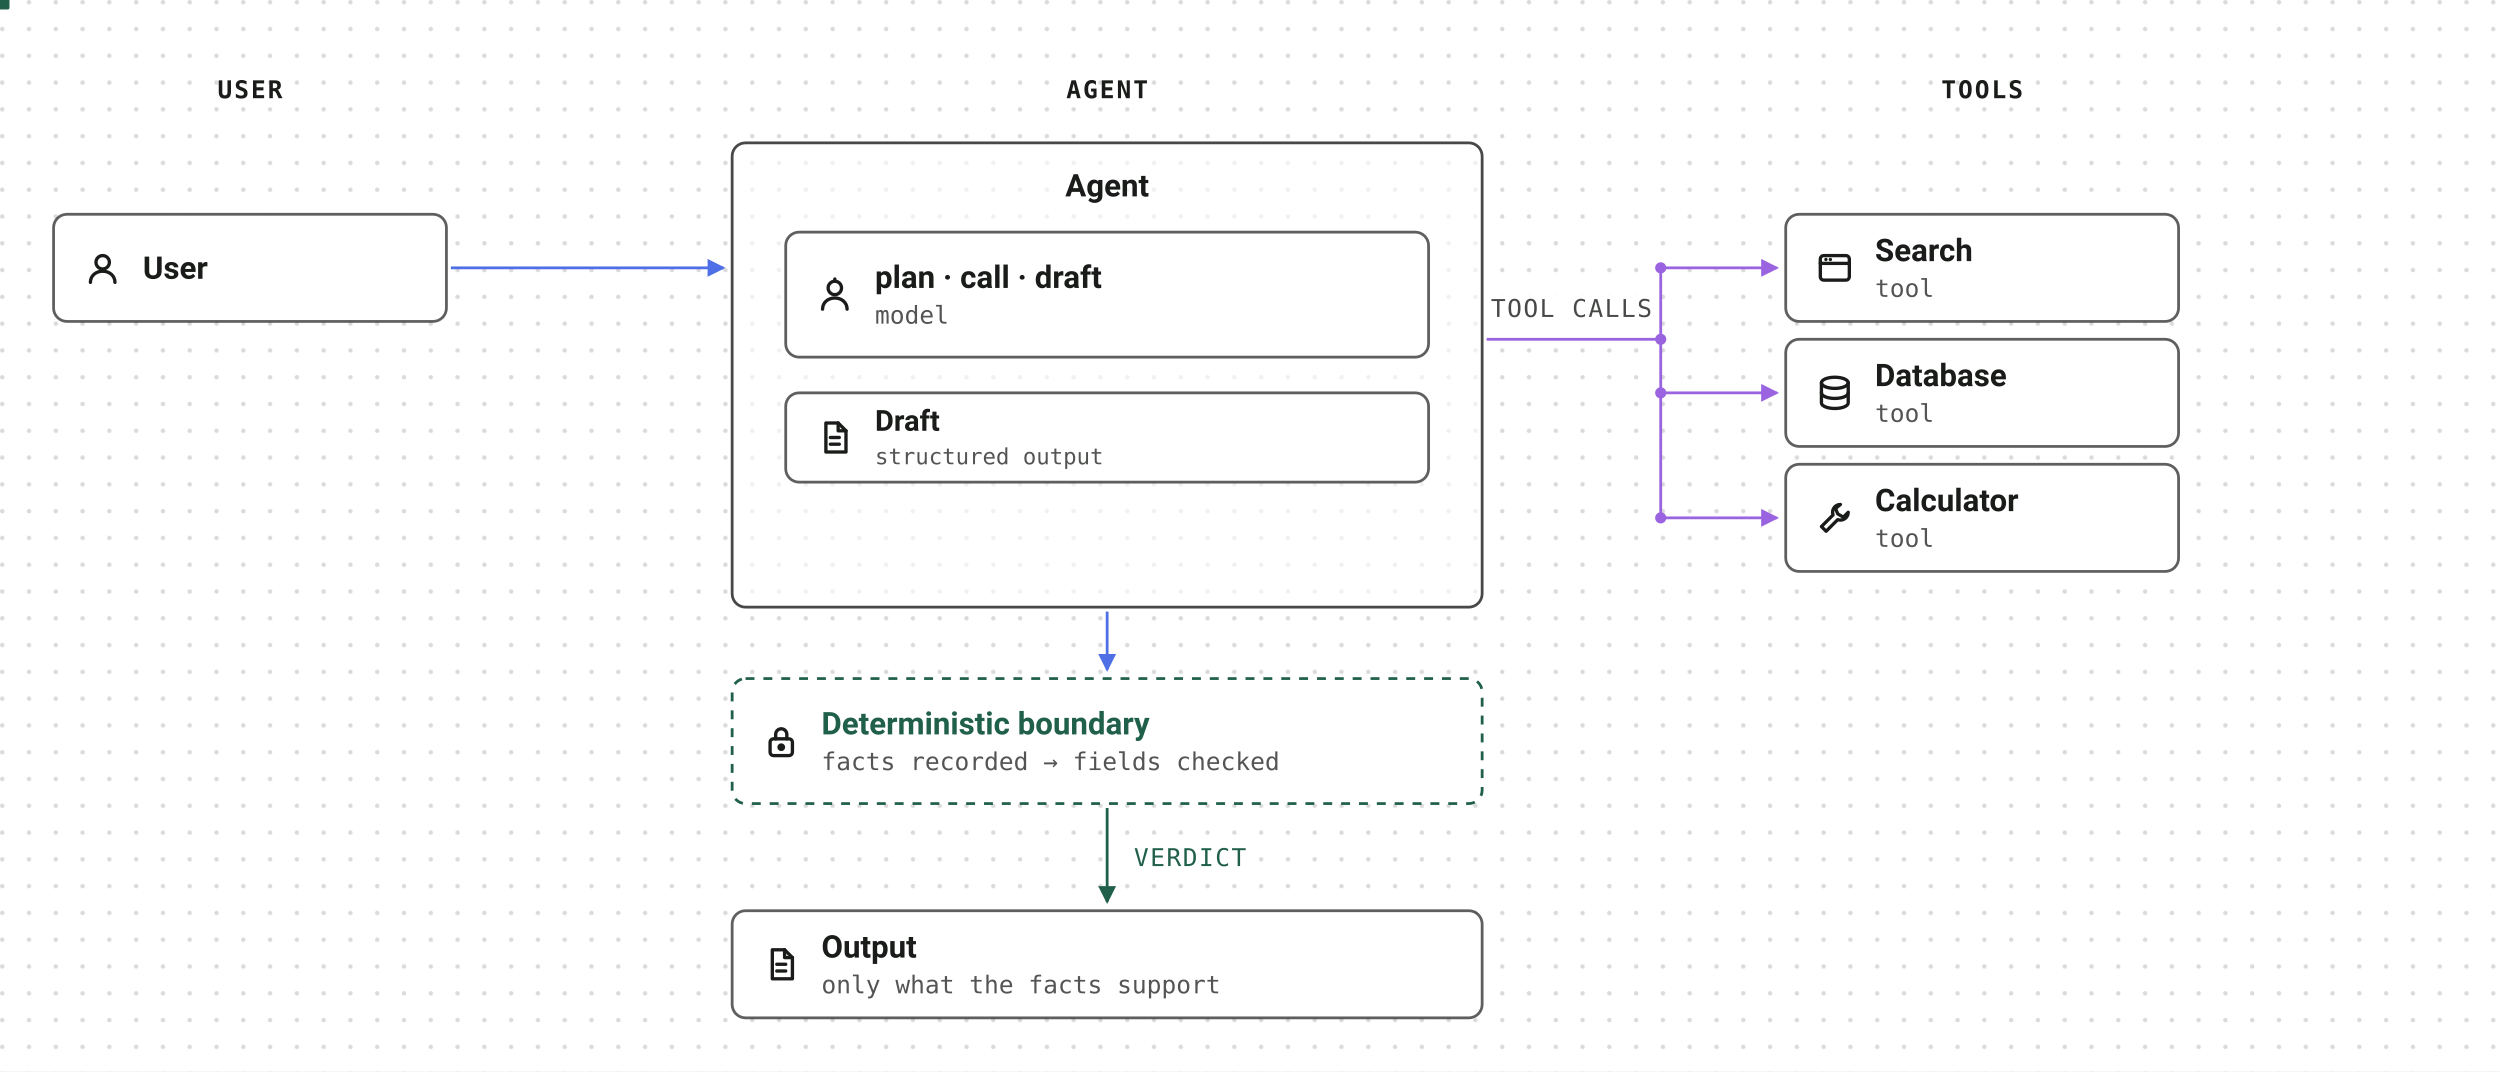
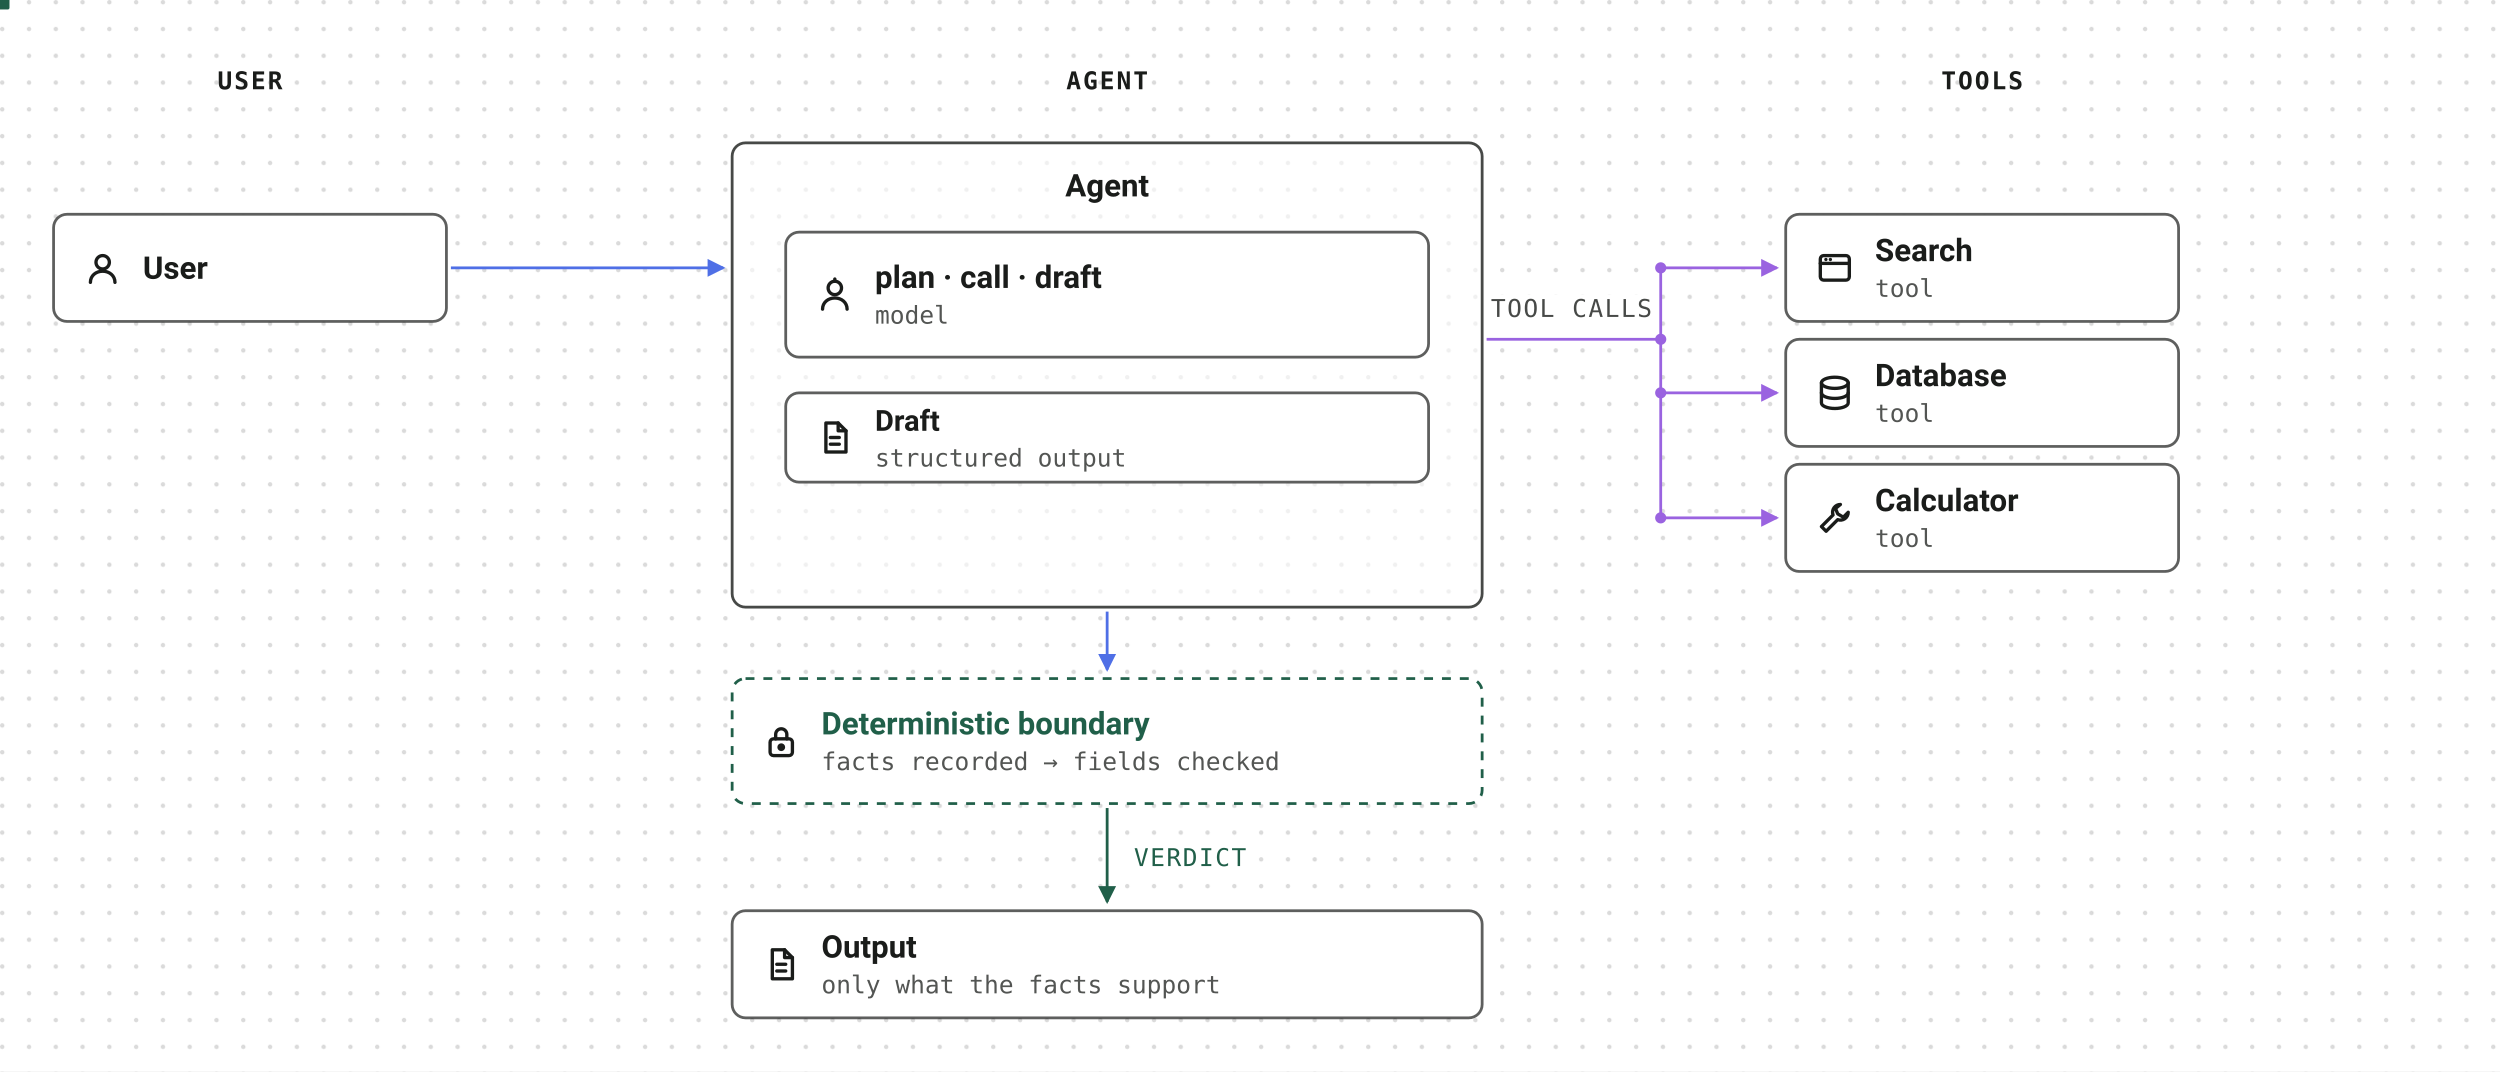
<svg xmlns="http://www.w3.org/2000/svg" viewBox="0 0 1120 480" width="1120" height="480" color="#1a1c1a" font-family="system-ui, -apple-system, 'Segoe UI', Roboto, sans-serif">
  <style>text{user-select:none}</style>
  <defs>
    <pattern id="uipack-static-dots" width="12" height="12" patternUnits="userSpaceOnUse">
      <circle cx="1" cy="1" r="1" fill="rgba(26, 28, 26, 0.16)" />
    </pattern>
  </defs>
  <rect x="0" y="0" width="1120" height="480" fill="#ffffff" />
  <rect x="0" y="0" width="1120" height="480" fill="url(#uipack-static-dots)" />
  <g transform="translate(0,0)">
    <defs>
-       <marker id="agentloop-head" markerWidth="8" markerHeight="8" refX="7" refY="4" orient="auto-start-reverse" markerUnits="userSpaceOnUse">
+       <marker id="m-agentloop-head" markerWidth="8" markerHeight="8" refX="7" refY="4" orient="auto-start-reverse" markerUnits="userSpaceOnUse">
        <path d="M0,0 L8,4 L0,8 z" fill="currentColor" />
      </marker>
-       <marker id="agentloop-head-accent" markerWidth="8" markerHeight="8" refX="7" refY="4" orient="auto-start-reverse" markerUnits="userSpaceOnUse">
+       <marker id="m-agentloop-head-accent" markerWidth="8" markerHeight="8" refX="7" refY="4" orient="auto-start-reverse" markerUnits="userSpaceOnUse">
        <path d="M0,0 L8,4 L0,8 z" fill="#205f49" />
      </marker>
-       <marker id="agentloop-head-request" markerWidth="8" markerHeight="8" refX="7" refY="4" orient="auto-start-reverse" markerUnits="userSpaceOnUse">
+       <marker id="m-agentloop-head-request" markerWidth="8" markerHeight="8" refX="7" refY="4" orient="auto-start-reverse" markerUnits="userSpaceOnUse">
        <path d="M0,0 L8,4 L0,8 z" fill="#4f6fe6" />
      </marker>
-       <marker id="agentloop-head-response" markerWidth="8" markerHeight="8" refX="7" refY="4" orient="auto-start-reverse" markerUnits="userSpaceOnUse">
+       <marker id="m-agentloop-head-response" markerWidth="8" markerHeight="8" refX="7" refY="4" orient="auto-start-reverse" markerUnits="userSpaceOnUse">
        <path d="M0,0 L8,4 L0,8 z" fill="#3fb27f" />
      </marker>
-       <marker id="agentloop-head-change" markerWidth="8" markerHeight="8" refX="7" refY="4" orient="auto-start-reverse" markerUnits="userSpaceOnUse">
+       <marker id="m-agentloop-head-change" markerWidth="8" markerHeight="8" refX="7" refY="4" orient="auto-start-reverse" markerUnits="userSpaceOnUse">
        <path d="M0,0 L8,4 L0,8 z" fill="#9a63e0" />
      </marker>
    </defs>
    <g data-uipack="lane">
-       <text x="112" y="44" text-anchor="middle" font-size="11" font-weight="700" font-family="ui-monospace, 'SFMono-Regular', Menlo, Consolas, monospace" letter-spacing=".08em" fill="currentColor">USER</text>
+       <text x="112" y="40" text-anchor="middle" font-size="11" font-weight="700" font-family="ui-monospace, 'SFMono-Regular', Menlo, Consolas, monospace" letter-spacing=".08em" fill="currentColor">USER</text>
    </g>
    <g data-uipack="lane">
-       <text x="496" y="44" text-anchor="middle" font-size="11" font-weight="700" font-family="ui-monospace, 'SFMono-Regular', Menlo, Consolas, monospace" letter-spacing=".08em" fill="currentColor">AGENT</text>
+       <text x="496" y="40" text-anchor="middle" font-size="11" font-weight="700" font-family="ui-monospace, 'SFMono-Regular', Menlo, Consolas, monospace" letter-spacing=".08em" fill="currentColor">AGENT</text>
    </g>
    <g data-uipack="lane">
-       <text x="888" y="44" text-anchor="middle" font-size="11" font-weight="700" font-family="ui-monospace, 'SFMono-Regular', Menlo, Consolas, monospace" letter-spacing=".08em" fill="currentColor">TOOLS</text>
+       <text x="888" y="40" text-anchor="middle" font-size="11" font-weight="700" font-family="ui-monospace, 'SFMono-Regular', Menlo, Consolas, monospace" letter-spacing=".08em" fill="currentColor">TOOLS</text>
    </g>
    <g data-uipack="node" data-flow="ask">
      <rect x="24" y="96" width="176" height="48" rx="6" fill="#ffffff" stroke="currentColor" stroke-opacity="0.7" stroke-width="1.25" />
      <g transform="translate(38, 112)" fill="none" stroke="currentColor" stroke-width="1.5" stroke-linecap="round" stroke-linejoin="round">
        <circle cx="8" cy="5.5" r="3" />
        <path d="M2.5 14.5c0-3 2.5-5 5.5-5s5.5 2 5.5 5" />
      </g>
      <text x="64" y="124.9" text-anchor="start" font-size="14" font-weight="600" fill="currentColor">User</text>
    </g>
    <g data-uipack="group" data-flow="ask tools check">
      <rect x="328" y="64" width="336" height="208" rx="6" fill="#ffffff" fill-opacity="0.6" stroke="currentColor" stroke-opacity="0.8" stroke-width="1.25" />
      <text x="496" y="88" text-anchor="middle" font-size="14" font-weight="600" fill="currentColor">Agent</text>
      <g data-uipack="node" data-flow="ask tools">
        <rect x="352" y="104" width="288" height="56" rx="6" fill="#ffffff" stroke="currentColor" stroke-opacity="0.7" stroke-width="1.25" />
        <g transform="translate(366, 124)" fill="none" stroke="currentColor" stroke-width="1.5" stroke-linecap="round" stroke-linejoin="round">
          <circle cx="8" cy="5" r="3" />
          <path d="M2.5 14.5c0-3 2.5-5 5.5-5s5.5 2 5.5 5" />
          <path d="M8 1v1" />
        </g>
        <text x="392" y="129" text-anchor="start" font-size="14" font-weight="600" fill="currentColor">plan · call · draft</text>
        <text x="392" y="145" text-anchor="start" font-size="11" font-family="ui-monospace, 'SFMono-Regular', Menlo, Consolas, monospace" fill="currentColor" fill-opacity="0.75">model</text>
      </g>
      <g data-uipack="node" data-flow="check">
        <rect x="352" y="176" width="288" height="40" rx="6" fill="#ffffff" stroke="currentColor" stroke-opacity="0.7" stroke-width="1.25" />
        <g transform="translate(366, 188)" fill="none" stroke="currentColor" stroke-width="1.5" stroke-linecap="round" stroke-linejoin="round">
          <path d="M4 1.5h5.5L13 5v9.5H4z" />
          <path d="M9.5 1.5V5H13M6 8h4M6 11h4" />
        </g>
        <text x="392" y="193" text-anchor="start" font-size="13" font-weight="600" fill="currentColor">Draft</text>
-         <text x="392" y="208" text-anchor="start" font-size="10" font-family="ui-monospace, 'SFMono-Regular', Menlo, Consolas, monospace" fill="currentColor" fill-opacity="0.75">structured output</text>
+         <text x="392" y="209" text-anchor="start" font-size="11" font-family="ui-monospace, 'SFMono-Regular', Menlo, Consolas, monospace" fill="currentColor" fill-opacity="0.75">structured output</text>
      </g>
    </g>
    <g data-uipack="node" data-flow="tools">
      <rect x="800" y="96" width="176" height="48" rx="6" fill="#ffffff" stroke="currentColor" stroke-opacity="0.7" stroke-width="1.25" />
      <g transform="translate(814, 112)" fill="none" stroke="currentColor" stroke-width="1.5" stroke-linecap="round" stroke-linejoin="round">
        <rect x="1.5" y="2.5" width="13" height="11" rx="1.5" />
        <path d="M1.5 6h13M4 4.25h.01M6 4.25h.01" />
      </g>
      <text x="840" y="117" text-anchor="start" font-size="14" font-weight="600" fill="currentColor">Search</text>
      <text x="840" y="133" text-anchor="start" font-size="11" font-family="ui-monospace, 'SFMono-Regular', Menlo, Consolas, monospace" fill="currentColor" fill-opacity="0.75">tool</text>
    </g>
    <g data-uipack="node" data-flow="tools">
      <rect x="800" y="152" width="176" height="48" rx="6" fill="#ffffff" stroke="currentColor" stroke-opacity="0.7" stroke-width="1.25" />
      <g transform="translate(814, 168)" fill="none" stroke="currentColor" stroke-width="1.5" stroke-linecap="round" stroke-linejoin="round">
        <ellipse cx="8" cy="3.5" rx="6" ry="2.5" />
        <path d="M2 3.5v9c0 1.4 2.7 2.5 6 2.5s6-1.1 6-2.5v-9" />
        <path d="M2 8c0 1.4 2.7 2.5 6 2.5s6-1.1 6-2.5" />
      </g>
      <text x="840" y="173" text-anchor="start" font-size="14" font-weight="600" fill="currentColor">Database</text>
      <text x="840" y="189" text-anchor="start" font-size="11" font-family="ui-monospace, 'SFMono-Regular', Menlo, Consolas, monospace" fill="currentColor" fill-opacity="0.75">tool</text>
    </g>
    <g data-uipack="node" data-flow="tools">
      <rect x="800" y="208" width="176" height="48" rx="6" fill="#ffffff" stroke="currentColor" stroke-opacity="0.7" stroke-width="1.25" />
      <g transform="translate(814, 224)" fill="none" stroke="currentColor" stroke-width="1.5" stroke-linecap="round" stroke-linejoin="round">
        <path d="M10.5 2a3.5 3.5 0 0 0-3.3 4.7L2 11.9l2.1 2.1 5.2-5.2A3.5 3.5 0 0 0 14 5.5L11.8 7.7 9.3 6.2l-1-2.4z" />
      </g>
      <text x="840" y="229" text-anchor="start" font-size="14" font-weight="600" fill="currentColor">Calculator</text>
      <text x="840" y="245" text-anchor="start" font-size="11" font-family="ui-monospace, 'SFMono-Regular', Menlo, Consolas, monospace" fill="currentColor" fill-opacity="0.75">tool</text>
    </g>
-     <path data-uipack="connector" data-flow="ask" data-kind="request" d="M202,120 L324,120" fill="none" stroke="#4f6fe6" stroke-opacity="1" stroke-width="1.25" marker-end="url(#agentloop-head-request)" />
+     <path data-uipack="connector" data-flow="ask" data-kind="request" d="M202,120 L324,120" fill="none" stroke="#4f6fe6" stroke-opacity="1" stroke-width="1.25" marker-end="url(#m-agentloop-head-request)" />
    <g data-uipack="packet" data-flow="ask" data-kind="request">
      <rect x="-5" y="-5" width="10" height="10" rx="1.5" fill="#4f6fe6" stroke="#ffffff" stroke-width="1.5" />
-       <animateMotion dur="2s" begin="0s" repeatCount="indefinite" path="M202,120 L316,120" calcMode="linear" />
+       <animateMotion dur="2s" begin="0s" repeatCount="indefinite" path="M207,120 L316,120" calcMode="linear" />
    </g>
    <g data-uipack="packet" data-flow="ask" data-kind="response">
      <circle cx="0" cy="0" r="5" fill="#3fb27f" stroke="#ffffff" stroke-width="1.5" />
-       <animateMotion dur="2s" begin="-1s" repeatCount="indefinite" path="M326,120 L212,120" calcMode="linear" />
+       <animateMotion dur="2s" begin="-1s" repeatCount="indefinite" path="M316,120 L207,120" calcMode="linear" />
    </g>
    <g data-uipack="bus" data-kind="change">
      <path data-uipack="connector" data-kind="change" d="M744,120 L744,232" fill="none" stroke="#9a63e0" stroke-opacity="1" stroke-width="1.25" />
-       <path data-uipack="connector" data-flow="tools" data-kind="change" d="M744,120 L796,120" fill="none" stroke="#9a63e0" stroke-opacity="1" stroke-width="1.25" marker-end="url(#agentloop-head-change)" />
-       <path data-uipack="connector" data-flow="tools" data-kind="change" d="M744,176 L796,176" fill="none" stroke="#9a63e0" stroke-opacity="1" stroke-width="1.25" marker-end="url(#agentloop-head-change)" />
-       <path data-uipack="connector" data-flow="tools" data-kind="change" d="M744,232 L796,232" fill="none" stroke="#9a63e0" stroke-opacity="1" stroke-width="1.25" marker-end="url(#agentloop-head-change)" />
+       <path data-uipack="connector" data-flow="tools" data-kind="change" d="M744,120 L796,120" fill="none" stroke="#9a63e0" stroke-opacity="1" stroke-width="1.25" marker-end="url(#m-agentloop-head-change)" />
+       <path data-uipack="connector" data-flow="tools" data-kind="change" d="M744,176 L796,176" fill="none" stroke="#9a63e0" stroke-opacity="1" stroke-width="1.25" marker-end="url(#m-agentloop-head-change)" />
+       <path data-uipack="connector" data-flow="tools" data-kind="change" d="M744,232 L796,232" fill="none" stroke="#9a63e0" stroke-opacity="1" stroke-width="1.25" marker-end="url(#m-agentloop-head-change)" />
      <path data-uipack="connector" data-flow="tools" data-kind="change" d="M744,152 L666,152" fill="none" stroke="#9a63e0" stroke-opacity="1" stroke-width="1.25" />
      <circle data-uipack="junction" cx="744" cy="120" r="2.5" fill="#9a63e0" fill-opacity="1" />
      <circle data-uipack="junction" cx="744" cy="176" r="2.5" fill="#9a63e0" fill-opacity="1" />
      <circle data-uipack="junction" cx="744" cy="232" r="2.5" fill="#9a63e0" fill-opacity="1" />
      <circle data-uipack="junction" cx="744" cy="152" r="2.5" fill="#9a63e0" fill-opacity="1" />
    </g>
    <g data-uipack="packet" data-flow="tools" data-kind="change">
      <path d="M0,-6 L6,0 L0,6 L-6,0 Z" fill="#9a63e0" stroke="#ffffff" stroke-width="1.5" />
-       <animateMotion dur="1.8s" begin="0s" repeatCount="indefinite" path="M742,152 L676,152" calcMode="linear" />
+       <animateMotion dur="1.8s" begin="0s" repeatCount="indefinite" path="M737,152 L676,152" calcMode="linear" />
    </g>
    <g data-uipack="packet" data-flow="tools" data-kind="response">
      <circle cx="0" cy="0" r="5" fill="#3fb27f" stroke="#ffffff" stroke-width="1.5" />
-       <animateMotion dur="1.8s" begin="-0.9s" repeatCount="indefinite" path="M666,152 L732,152" calcMode="linear" />
+       <animateMotion dur="1.8s" begin="-0.9s" repeatCount="indefinite" path="M676,152 L737,152" calcMode="linear" />
    </g>
    <g data-uipack="packet" data-flow="tools" data-kind="change">
      <path d="M0,-4.8 L4.8,0 L0,4.8 L-4.8,0 Z" fill="#9a63e0" stroke="#ffffff" stroke-width="1.5" />
-       <animateMotion dur="1.4s" begin="0s" repeatCount="indefinite" path="M746,120 L788,120" calcMode="linear" />
+       <animateMotion dur="1.4s" begin="0s" repeatCount="indefinite" path="M750,120 L788,120" calcMode="linear" />
    </g>
    <g data-uipack="packet" data-flow="tools" data-kind="response">
      <circle cx="0" cy="0" r="4" fill="#3fb27f" stroke="#ffffff" stroke-width="1.5" />
-       <animateMotion dur="1.4s" begin="-0.45s" repeatCount="indefinite" path="M798,176 L756,176" calcMode="linear" />
+       <animateMotion dur="1.4s" begin="-0.45s" repeatCount="indefinite" path="M788,176 L750,176" calcMode="linear" />
    </g>
    <g data-uipack="packet" data-flow="tools" data-kind="change">
      <path d="M0,-4.8 L4.8,0 L0,4.8 L-4.8,0 Z" fill="#9a63e0" stroke="#ffffff" stroke-width="1.5" />
-       <animateMotion dur="1.4s" begin="-0.9s" repeatCount="indefinite" path="M746,232 L788,232" calcMode="linear" />
+       <animateMotion dur="1.4s" begin="-0.9s" repeatCount="indefinite" path="M750,232 L788,232" calcMode="linear" />
    </g>
    <g data-uipack="label">
      <rect x="665.9" y="132" width="76.2" height="16" fill="#ffffff" />
      <text x="704" y="142" text-anchor="middle" font-size="11" font-family="ui-monospace, 'SFMono-Regular', Menlo, Consolas, monospace" letter-spacing=".06em" fill="currentColor" fill-opacity="0.8">TOOL CALLS</text>
    </g>
-     <path data-uipack="connector" data-flow="check" data-kind="request" d="M496,274 L496,300" fill="none" stroke="#4f6fe6" stroke-opacity="1" stroke-width="1.25" marker-end="url(#agentloop-head-request)" />
+     <path data-uipack="connector" data-flow="check" data-kind="request" d="M496,274 L496,300" fill="none" stroke="#4f6fe6" stroke-opacity="1" stroke-width="1.25" marker-end="url(#m-agentloop-head-request)" />
    <g data-uipack="packet" data-flow="check" data-kind="request">
      <rect x="-5" y="-5" width="10" height="10" rx="1.5" fill="#4f6fe6" stroke="#ffffff" stroke-width="1.5" />
-       <animateMotion dur="1.6s" begin="0s" repeatCount="indefinite" path="M496,274 L496,292" calcMode="linear" />
+       <animateMotion dur="1.6s" begin="0s" repeatCount="indefinite" path="M496,279 L496,292" calcMode="linear" />
    </g>
    <g data-uipack="node" data-flow="check">
      <rect x="328" y="304" width="336" height="56" rx="6" fill="#ffffff" stroke="#205f49" stroke-opacity="1" stroke-width="1.25" stroke-dasharray="4 4" />
      <g transform="translate(342, 324)" fill="none" stroke="currentColor" stroke-width="1.5" stroke-linecap="round" stroke-linejoin="round">
        <rect x="3" y="7" width="10" height="7.5" rx="1.5" />
        <path d="M5.5 7V5a2.5 2.5 0 0 1 5 0v2" />
        <circle cx="8" cy="10.75" r="1" fill="currentColor" />
      </g>
      <text x="368" y="329" text-anchor="start" font-size="14" font-weight="600" fill="#205f49">Deterministic boundary</text>
      <text x="368" y="345" text-anchor="start" font-size="11" font-family="ui-monospace, 'SFMono-Regular', Menlo, Consolas, monospace" fill="currentColor" fill-opacity="0.75">facts recorded → fields checked</text>
    </g>
-     <path data-uipack="connector" data-flow="check" data-kind="accent" d="M496,362 L496,404" fill="none" stroke="#205f49" stroke-opacity="1" stroke-width="1.25" marker-end="url(#agentloop-head-accent)" />
+     <path data-uipack="connector" data-flow="check" data-kind="accent" d="M496,362 L496,404" fill="none" stroke="#205f49" stroke-opacity="1" stroke-width="1.25" marker-end="url(#m-agentloop-head-accent)" />
    <g data-uipack="packet" data-flow="check" data-kind="accent">
      <rect x="-5" y="-5" width="10" height="10" rx="1.5" fill="#205f49" stroke="#ffffff" stroke-width="1.5" />
-       <animateMotion dur="1.6s" begin="-0.8s" repeatCount="indefinite" path="M496,362 L496,396" calcMode="linear" />
+       <animateMotion dur="1.6s" begin="-0.8s" repeatCount="indefinite" path="M496,367 L496,396" calcMode="linear" />
    </g>
    <g data-uipack="label">
      <rect x="504" y="378" width="55.74" height="16" fill="#ffffff" />
      <text x="508" y="388" text-anchor="start" font-size="11" font-family="ui-monospace, 'SFMono-Regular', Menlo, Consolas, monospace" letter-spacing=".06em" fill="#205f49" fill-opacity="1">VERDICT</text>
    </g>
    <g data-uipack="node" data-flow="check">
      <rect x="328" y="408" width="336" height="48" rx="6" fill="#ffffff" stroke="currentColor" stroke-opacity="0.7" stroke-width="1.25" />
      <g transform="translate(342, 424)" fill="none" stroke="currentColor" stroke-width="1.5" stroke-linecap="round" stroke-linejoin="round">
        <path d="M4 1.5h5.5L13 5v9.5H4z" />
        <path d="M9.5 1.5V5H13M6 8h4M6 11h4" />
      </g>
      <text x="368" y="429" text-anchor="start" font-size="14" font-weight="600" fill="currentColor">Output</text>
      <text x="368" y="445" text-anchor="start" font-size="11" font-family="ui-monospace, 'SFMono-Regular', Menlo, Consolas, monospace" fill="currentColor" fill-opacity="0.75">only what the facts support</text>
    </g>
  </g>
</svg>
